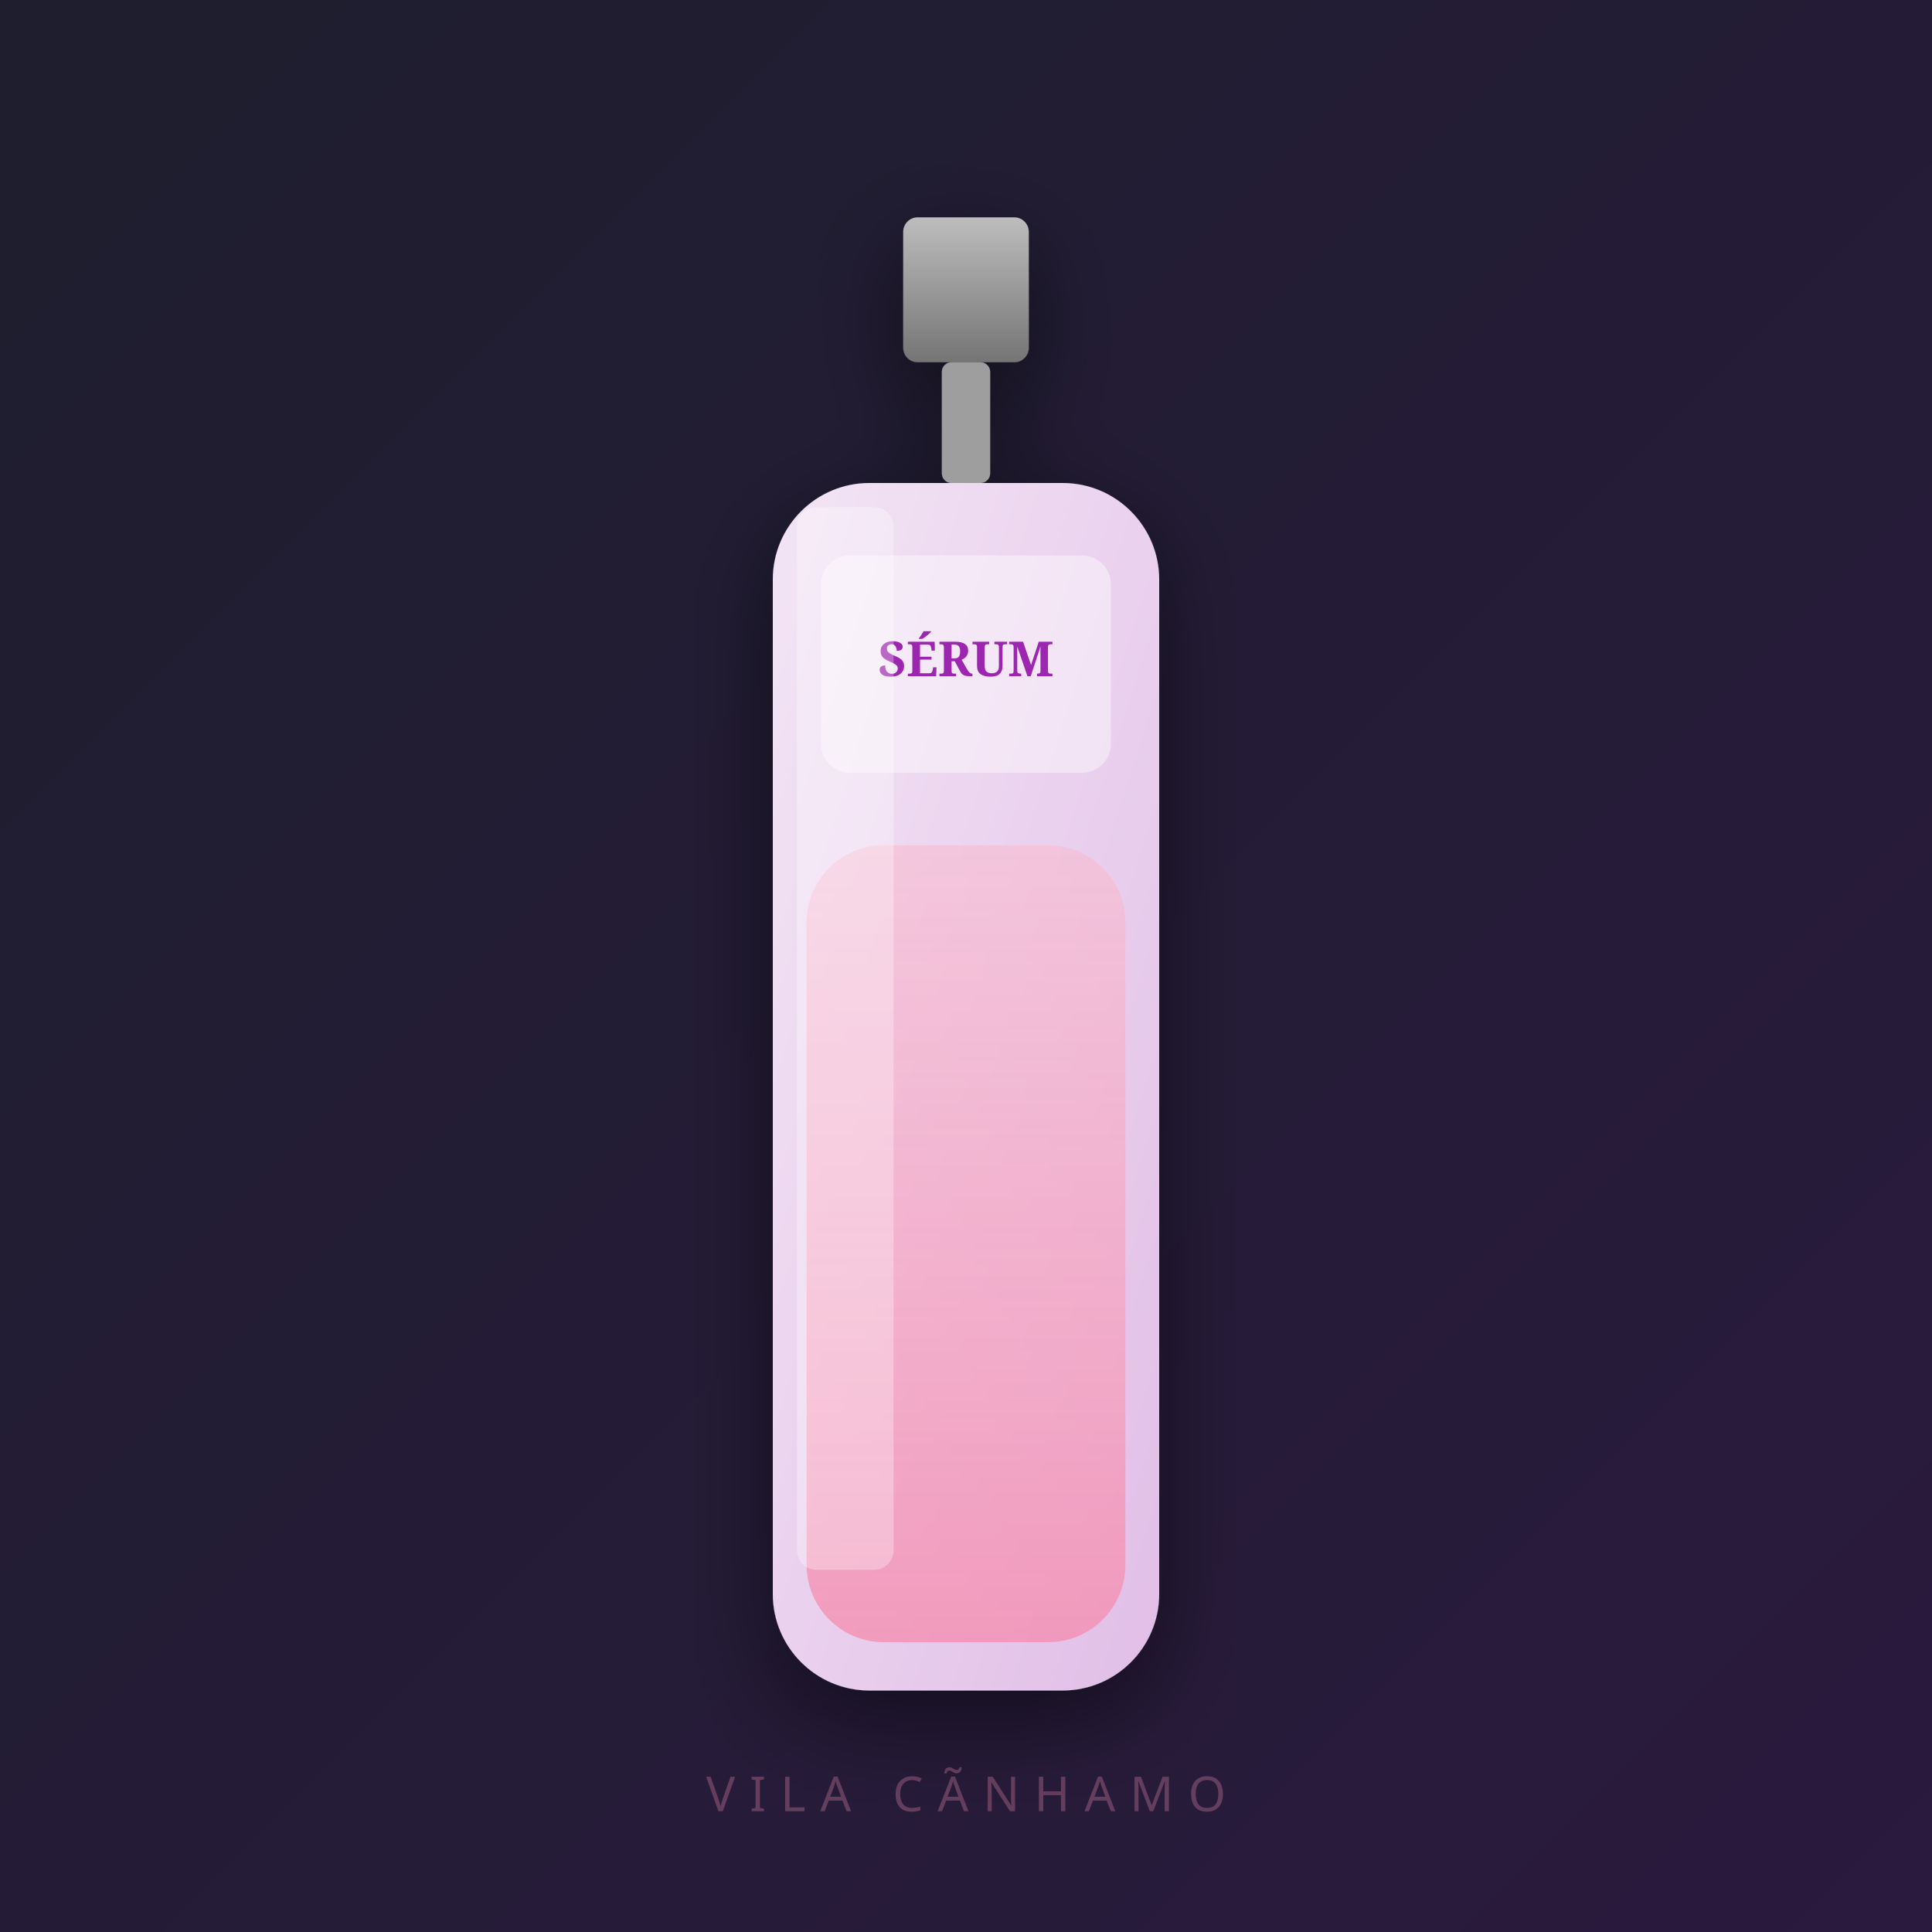
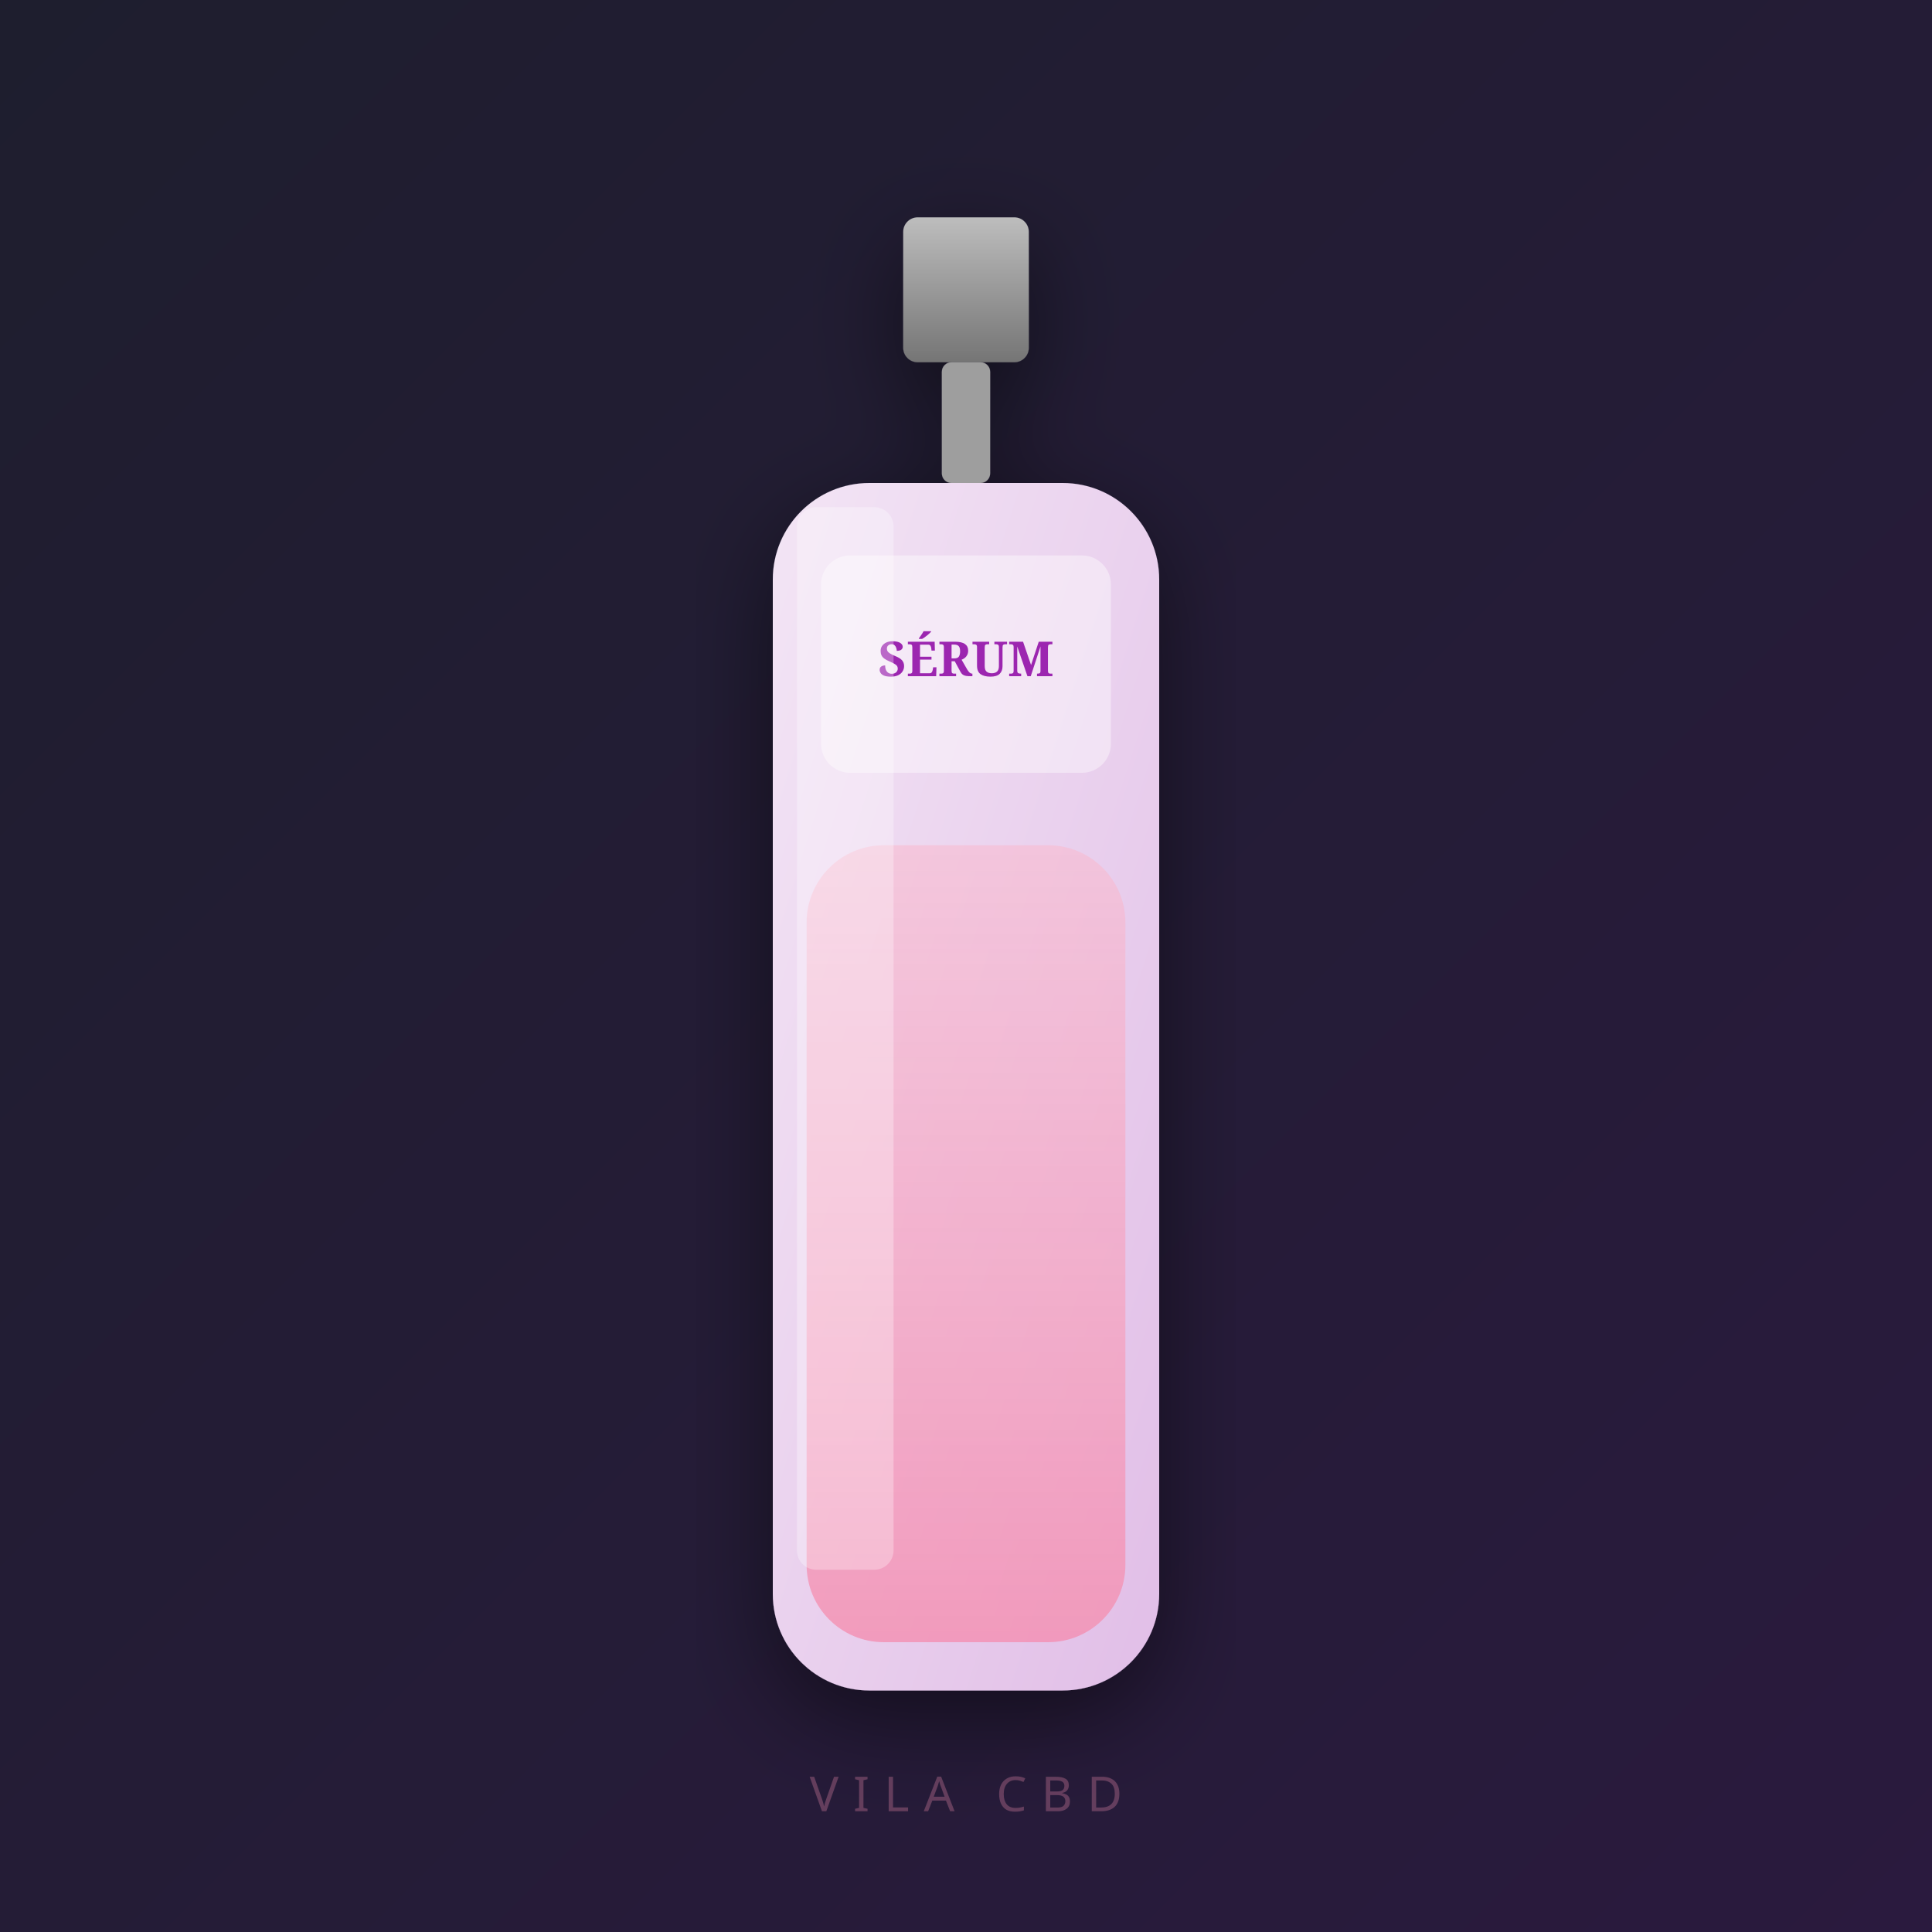
<svg xmlns="http://www.w3.org/2000/svg" viewBox="0 0 400 400">
  <defs>
    <linearGradient id="bg" x1="0%" y1="0%" x2="100%" y2="100%">
      <stop offset="0%" style="stop-color:#1e1e2e" />
      <stop offset="100%" style="stop-color:#2a1a3e" />
    </linearGradient>
    <linearGradient id="bottle" x1="0%" y1="0%" x2="100%" y2="100%">
      <stop offset="0%" style="stop-color:#f3e5f5" />
      <stop offset="100%" style="stop-color:#e1bee7" />
    </linearGradient>
    <linearGradient id="liquid" x1="0%" y1="0%" x2="0%" y2="100%">
      <stop offset="0%" style="stop-color:#f8bbd0;stop-opacity:0.6" />
      <stop offset="100%" style="stop-color:#f48fb1;stop-opacity:0.8" />
    </linearGradient>
    <linearGradient id="pump" x1="0%" y1="0%" x2="0%" y2="100%">
      <stop offset="0%" style="stop-color:#bdbdbd" />
      <stop offset="100%" style="stop-color:#757575" />
    </linearGradient>
    <filter id="shadow" x="-20%" y="-20%" width="140%" height="140%">
      <feDropShadow dx="0" dy="6" stdDeviation="10" flood-color="#000" flood-opacity="0.5" />
    </filter>
  </defs>
  <rect width="400" height="400" fill="url(#bg)" />
  <g filter="url(#shadow)" transform="translate(155,45)">
    <rect x="32" y="0" width="26" height="30" rx="3" fill="url(#pump)" />
    <rect x="40" y="30" width="10" height="25" rx="2" fill="#9e9e9e" />
    <rect x="5" y="55" width="80" height="250" rx="20" fill="url(#bottle)" />
    <rect x="12" y="130" width="66" height="165" rx="16" fill="url(#liquid)" />
    <rect x="15" y="70" width="60" height="45" rx="6" fill="rgba(255,255,255,0.4)" />
    <text x="45" y="95" text-anchor="middle" font-family="serif" font-size="10" fill="#9c27b0" font-weight="bold">SÉRUM</text>
    <rect x="10" y="60" width="20" height="220" rx="4" fill="rgba(255,255,255,0.3)" />
  </g>
-   <text x="200" y="375" text-anchor="middle" font-family="sans-serif" font-size="10" fill="rgba(244,143,177,0.3)" letter-spacing="3">VILA CÃNHAMO</text>
+   <text x="200" y="375" text-anchor="middle" font-family="sans-serif" font-size="10" fill="rgba(244,143,177,0.3)" letter-spacing="3">VILA CBD</text>
</svg>
